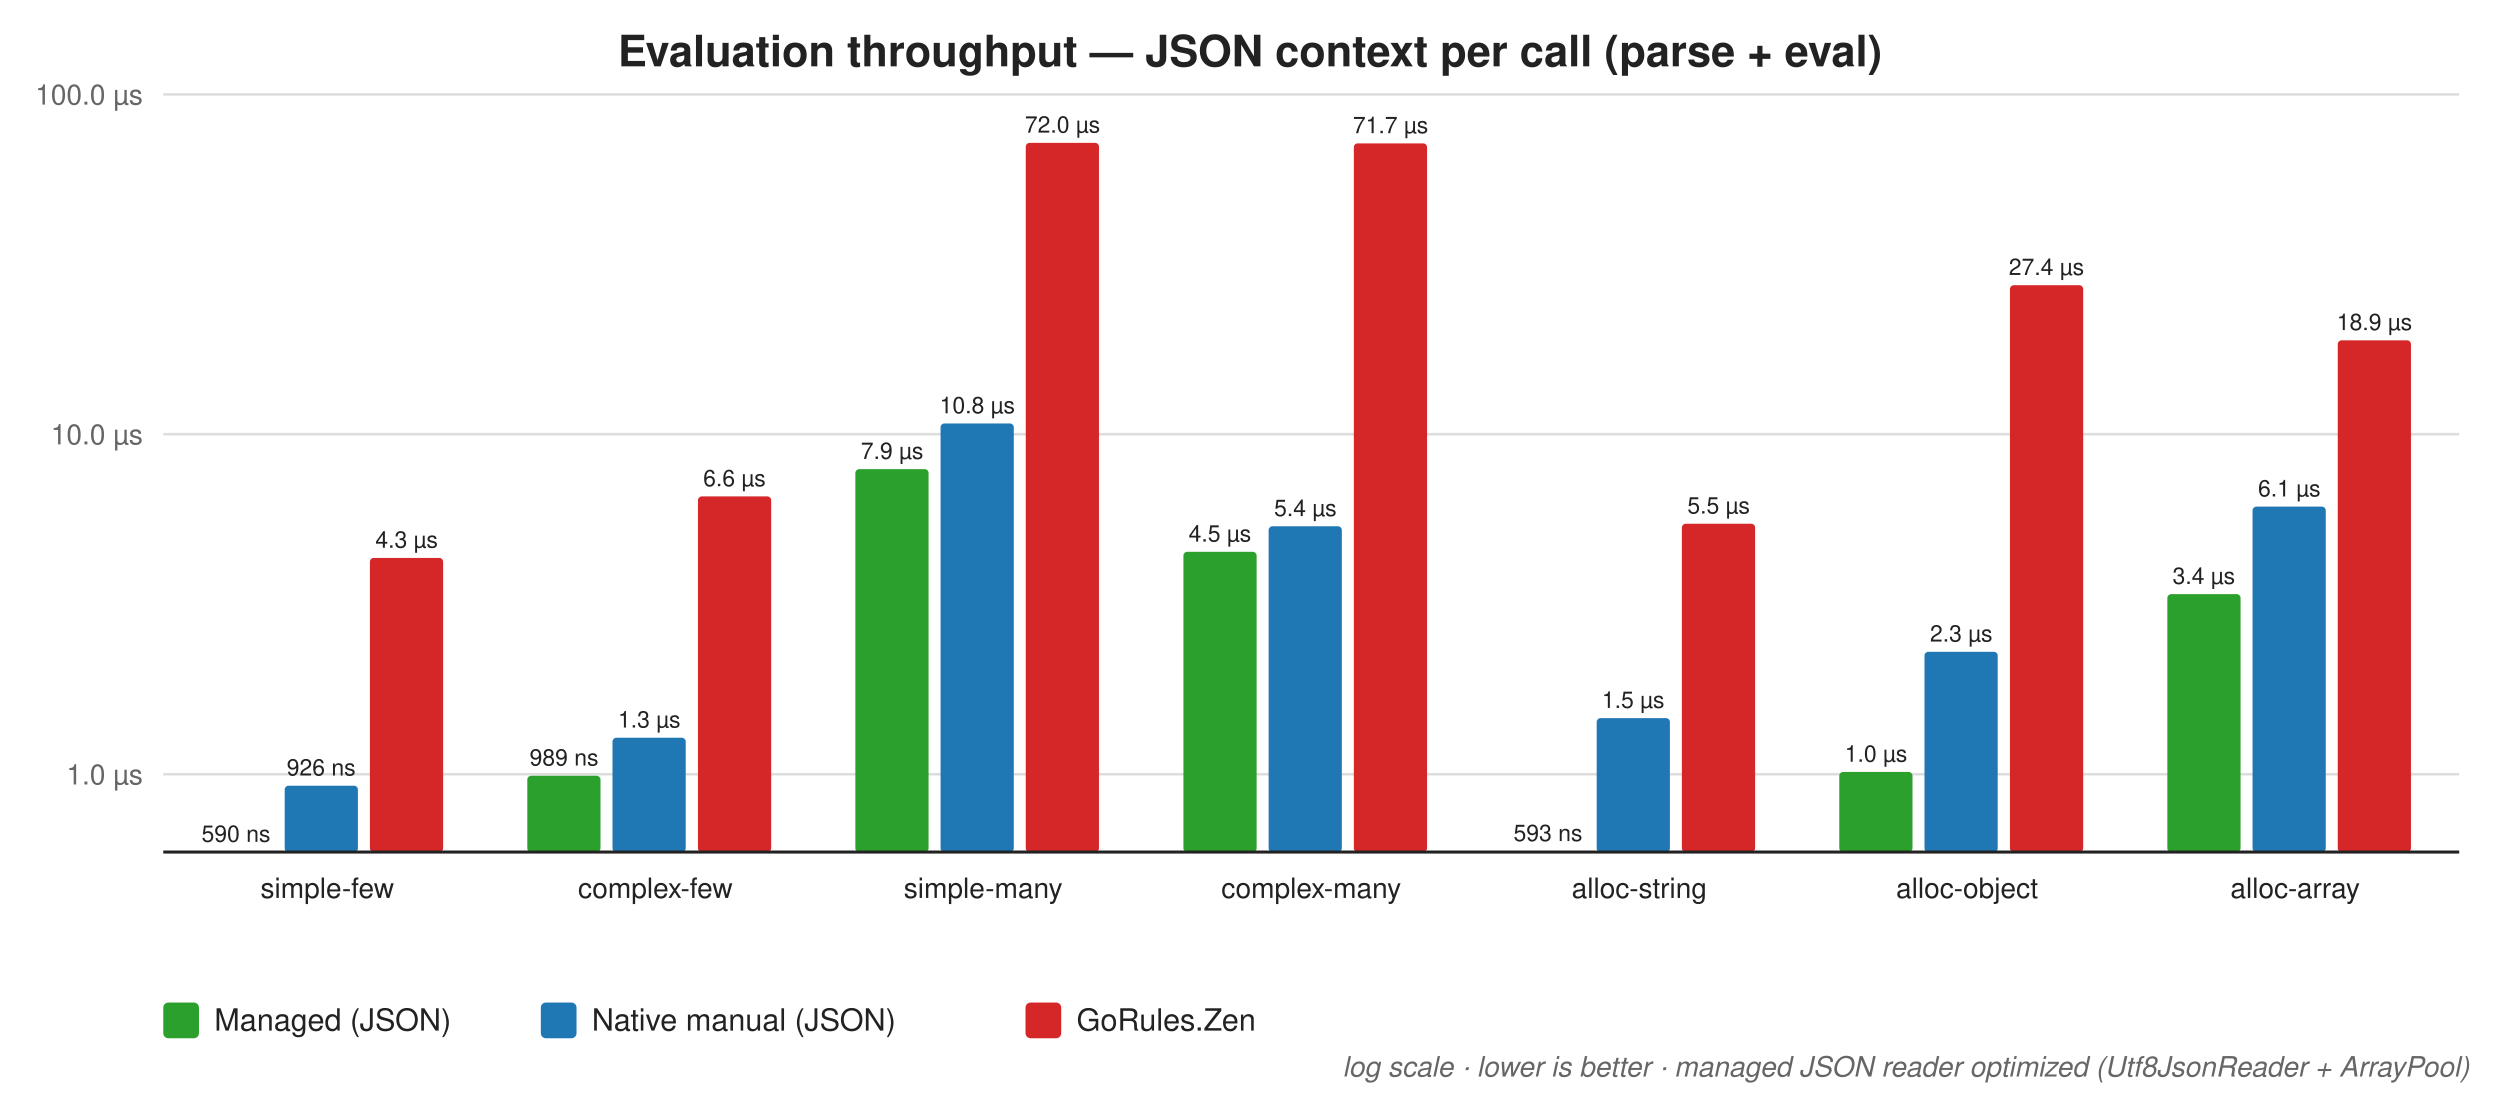
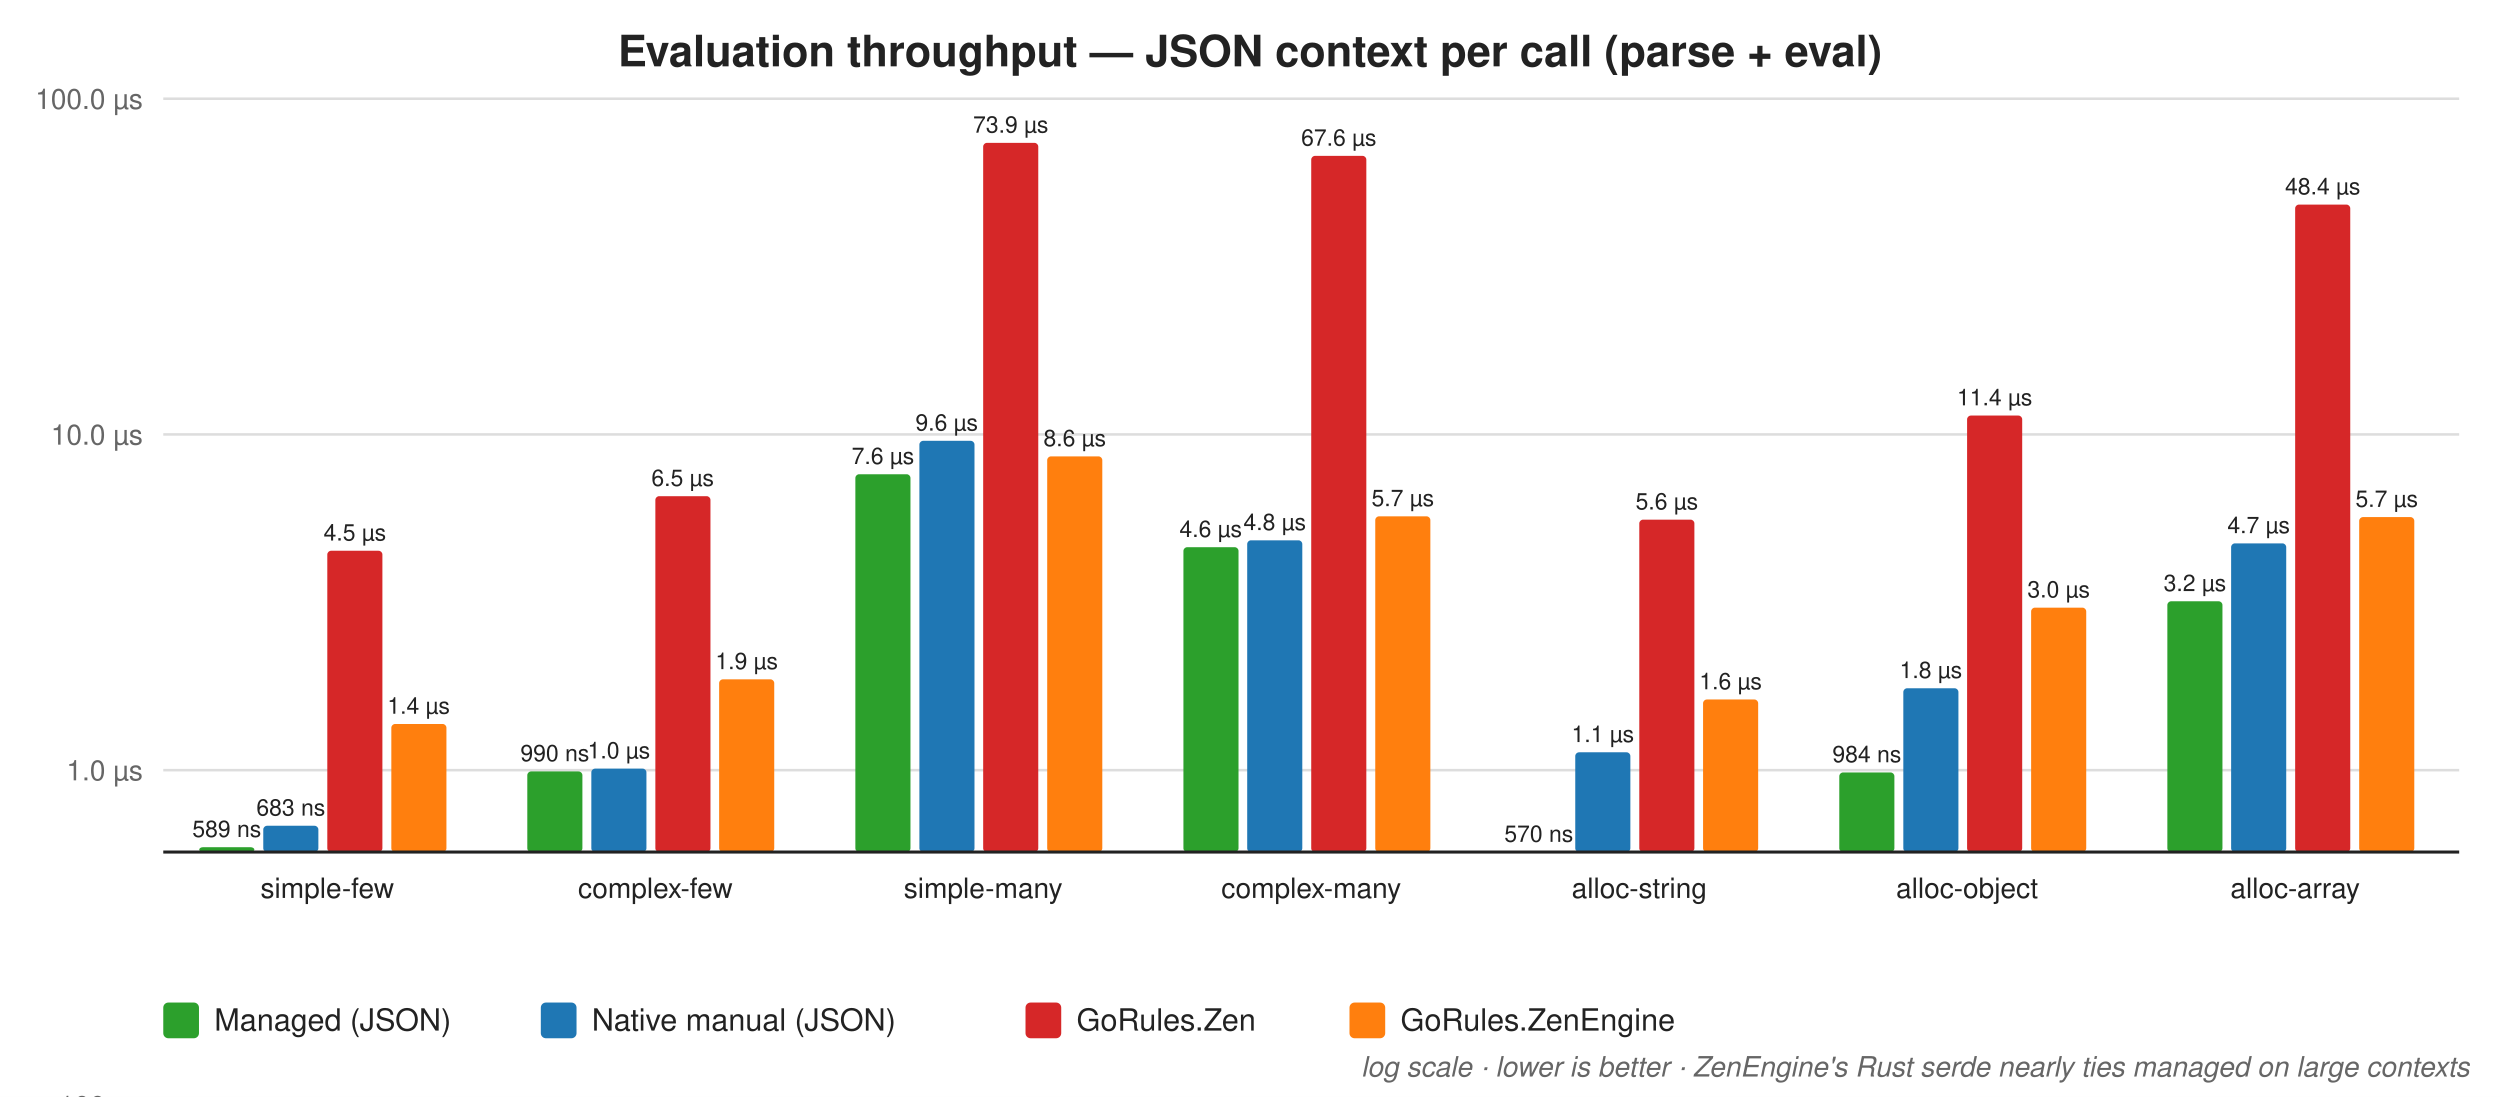
<svg xmlns="http://www.w3.org/2000/svg" width="980" height="430" viewBox="0 0 980 430" font-family="Segoe UI,Helvetica,Arial,sans-serif">
  <rect width="980" height="430" fill="#ffffff" />
  <text x="490" y="26" text-anchor="middle" font-size="17" font-weight="600" fill="#222222">Evaluation throughput — JSON context per call (parse + eval)</text>
-   <line x1="64" y1="436.8" x2="964" y2="436.8" stroke="#dddddd" stroke-width="1" />
-   <text x="56" y="440.8" text-anchor="end" font-size="11" fill="#666666">100 ns</text>
-   <line x1="64" y1="303.5" x2="964" y2="303.5" stroke="#dddddd" stroke-width="1" />
-   <text x="56" y="307.5" text-anchor="end" font-size="11" fill="#666666">1.0 µs</text>
-   <line x1="64" y1="170.2" x2="964" y2="170.2" stroke="#dddddd" stroke-width="1" />
-   <text x="56" y="174.2" text-anchor="end" font-size="11" fill="#666666">10.0 µs</text>
-   <line x1="64" y1="37.0" x2="964" y2="37.0" stroke="#dddddd" stroke-width="1" />
-   <text x="56" y="41.0" text-anchor="end" font-size="11" fill="#666666">100.0 µs</text>
-   <rect x="78.1" y="334.0" width="28.7" height="0.0" fill="#2ca02c" rx="1.5" />
-   <text x="92.5" y="330.0" text-anchor="middle" font-size="9" fill="#222222">590 ns</text>
-   <rect x="111.6" y="308.0" width="28.7" height="26.0" fill="#1f77b4" rx="1.5" />
-   <text x="125.9" y="304.0" text-anchor="middle" font-size="9" fill="#222222">926 ns</text>
-   <rect x="145.0" y="218.7" width="28.7" height="115.3" fill="#d62728" rx="1.5" />
-   <text x="159.4" y="214.7" text-anchor="middle" font-size="9" fill="#222222">4.3 µs</text>
+   <line x1="64" y1="433.5" x2="964" y2="433.5" stroke="#dddddd" stroke-width="1" />
+   <text x="56" y="437.5" text-anchor="end" font-size="11" fill="#666666">100 ns</text>
+   <line x1="64" y1="301.9" x2="964" y2="301.9" stroke="#dddddd" stroke-width="1" />
+   <text x="56" y="305.9" text-anchor="end" font-size="11" fill="#666666">1.0 µs</text>
+   <line x1="64" y1="170.3" x2="964" y2="170.3" stroke="#dddddd" stroke-width="1" />
+   <text x="56" y="174.3" text-anchor="end" font-size="11" fill="#666666">10.0 µs</text>
+   <line x1="64" y1="38.7" x2="964" y2="38.7" stroke="#dddddd" stroke-width="1" />
+   <text x="56" y="42.7" text-anchor="end" font-size="11" fill="#666666">100.0 µs</text>
+   <rect x="78.1" y="332.1" width="21.6" height="1.9" fill="#2ca02c" rx="1.5" />
+   <text x="88.9" y="328.1" text-anchor="middle" font-size="9" fill="#222222">589 ns</text>
+   <rect x="103.2" y="323.7" width="21.6" height="10.3" fill="#1f77b4" rx="1.5" />
+   <text x="114.0" y="319.7" text-anchor="middle" font-size="9" fill="#222222">683 ns</text>
+   <rect x="128.3" y="215.9" width="21.6" height="118.1" fill="#d62728" rx="1.5" />
+   <text x="139.1" y="211.9" text-anchor="middle" font-size="9" fill="#222222">4.5 µs</text>
+   <rect x="153.4" y="283.8" width="21.6" height="50.2" fill="#ff7f0e" rx="1.5" />
+   <text x="164.1" y="279.8" text-anchor="middle" font-size="9" fill="#222222">1.4 µs</text>
  <text x="128.3" y="352.0" text-anchor="middle" font-size="11" fill="#222222">simple-few</text>
-   <rect x="206.7" y="304.1" width="28.7" height="29.9" fill="#2ca02c" rx="1.5" />
-   <text x="221.1" y="300.1" text-anchor="middle" font-size="9" fill="#222222">989 ns</text>
-   <rect x="240.1" y="289.2" width="28.7" height="44.8" fill="#1f77b4" rx="1.5" />
-   <text x="254.5" y="285.2" text-anchor="middle" font-size="9" fill="#222222">1.3 µs</text>
-   <rect x="273.6" y="194.6" width="28.7" height="139.4" fill="#d62728" rx="1.5" />
-   <text x="287.9" y="190.6" text-anchor="middle" font-size="9" fill="#222222">6.6 µs</text>
+   <rect x="206.7" y="302.4" width="21.6" height="31.6" fill="#2ca02c" rx="1.5" />
+   <text x="217.5" y="298.4" text-anchor="middle" font-size="9" fill="#222222">990 ns</text>
+   <rect x="231.8" y="301.3" width="21.6" height="32.7" fill="#1f77b4" rx="1.5" />
+   <text x="242.6" y="297.3" text-anchor="middle" font-size="9" fill="#222222">1.0 µs</text>
+   <rect x="256.9" y="194.5" width="21.6" height="139.5" fill="#d62728" rx="1.5" />
+   <text x="267.6" y="190.5" text-anchor="middle" font-size="9" fill="#222222">6.5 µs</text>
+   <rect x="281.9" y="266.3" width="21.6" height="67.7" fill="#ff7f0e" rx="1.5" />
+   <text x="292.7" y="262.3" text-anchor="middle" font-size="9" fill="#222222">1.9 µs</text>
  <text x="256.9" y="352.0" text-anchor="middle" font-size="11" fill="#222222">complex-few</text>
-   <rect x="335.3" y="183.9" width="28.7" height="150.1" fill="#2ca02c" rx="1.5" />
-   <text x="349.7" y="179.9" text-anchor="middle" font-size="9" fill="#222222">7.9 µs</text>
-   <rect x="368.7" y="166.0" width="28.7" height="168.0" fill="#1f77b4" rx="1.5" />
-   <text x="383.1" y="162.0" text-anchor="middle" font-size="9" fill="#222222">10.8 µs</text>
-   <rect x="402.1" y="56.0" width="28.7" height="278.0" fill="#d62728" rx="1.5" />
-   <text x="416.5" y="52.0" text-anchor="middle" font-size="9" fill="#222222">72.0 µs</text>
+   <rect x="335.3" y="185.9" width="21.6" height="148.1" fill="#2ca02c" rx="1.5" />
+   <text x="346.1" y="181.9" text-anchor="middle" font-size="9" fill="#222222">7.6 µs</text>
+   <rect x="360.4" y="172.8" width="21.6" height="161.2" fill="#1f77b4" rx="1.5" />
+   <text x="371.1" y="168.8" text-anchor="middle" font-size="9" fill="#222222">9.6 µs</text>
+   <rect x="385.4" y="56.0" width="21.6" height="278.0" fill="#d62728" rx="1.5" />
+   <text x="396.2" y="52.0" text-anchor="middle" font-size="9" fill="#222222">73.9 µs</text>
+   <rect x="410.5" y="178.9" width="21.6" height="155.1" fill="#ff7f0e" rx="1.5" />
+   <text x="421.3" y="174.9" text-anchor="middle" font-size="9" fill="#222222">8.6 µs</text>
  <text x="385.4" y="352.0" text-anchor="middle" font-size="11" fill="#222222">simple-many</text>
-   <rect x="463.9" y="216.3" width="28.7" height="117.7" fill="#2ca02c" rx="1.5" />
-   <text x="478.2" y="212.3" text-anchor="middle" font-size="9" fill="#222222">4.5 µs</text>
-   <rect x="497.3" y="206.3" width="28.7" height="127.7" fill="#1f77b4" rx="1.5" />
-   <text x="511.7" y="202.3" text-anchor="middle" font-size="9" fill="#222222">5.4 µs</text>
-   <rect x="530.7" y="56.2" width="28.7" height="277.8" fill="#d62728" rx="1.5" />
-   <text x="545.1" y="52.2" text-anchor="middle" font-size="9" fill="#222222">71.7 µs</text>
+   <rect x="463.9" y="214.5" width="21.6" height="119.5" fill="#2ca02c" rx="1.5" />
+   <text x="474.6" y="210.5" text-anchor="middle" font-size="9" fill="#222222">4.6 µs</text>
+   <rect x="488.9" y="211.8" width="21.6" height="122.2" fill="#1f77b4" rx="1.5" />
+   <text x="499.7" y="207.8" text-anchor="middle" font-size="9" fill="#222222">4.8 µs</text>
+   <rect x="514.0" y="61.1" width="21.6" height="272.9" fill="#d62728" rx="1.5" />
+   <text x="524.8" y="57.1" text-anchor="middle" font-size="9" fill="#222222">67.6 µs</text>
+   <rect x="539.1" y="202.4" width="21.6" height="131.6" fill="#ff7f0e" rx="1.5" />
+   <text x="549.9" y="198.4" text-anchor="middle" font-size="9" fill="#222222">5.7 µs</text>
  <text x="514.0" y="352.0" text-anchor="middle" font-size="11" fill="#222222">complex-many</text>
-   <rect x="592.4" y="333.7" width="28.7" height="0.3" fill="#2ca02c" rx="1.5" />
-   <text x="606.8" y="329.7" text-anchor="middle" font-size="9" fill="#222222">593 ns</text>
-   <rect x="625.9" y="281.5" width="28.7" height="52.5" fill="#1f77b4" rx="1.5" />
-   <text x="640.2" y="277.5" text-anchor="middle" font-size="9" fill="#222222">1.5 µs</text>
-   <rect x="659.3" y="205.3" width="28.7" height="128.7" fill="#d62728" rx="1.5" />
-   <text x="673.7" y="201.3" text-anchor="middle" font-size="9" fill="#222222">5.5 µs</text>
+   <rect x="592.4" y="334.0" width="21.6" height="0.0" fill="#2ca02c" rx="1.5" />
+   <text x="603.2" y="330.0" text-anchor="middle" font-size="9" fill="#222222">570 ns</text>
+   <rect x="617.5" y="294.9" width="21.6" height="39.1" fill="#1f77b4" rx="1.5" />
+   <text x="628.3" y="290.9" text-anchor="middle" font-size="9" fill="#222222">1.1 µs</text>
+   <rect x="642.6" y="203.7" width="21.6" height="130.3" fill="#d62728" rx="1.5" />
+   <text x="653.4" y="199.7" text-anchor="middle" font-size="9" fill="#222222">5.6 µs</text>
+   <rect x="667.6" y="274.2" width="21.6" height="59.8" fill="#ff7f0e" rx="1.5" />
+   <text x="678.4" y="270.2" text-anchor="middle" font-size="9" fill="#222222">1.6 µs</text>
  <text x="642.6" y="352.0" text-anchor="middle" font-size="11" fill="#222222">alloc-string</text>
-   <rect x="721.0" y="302.6" width="28.7" height="31.4" fill="#2ca02c" rx="1.5" />
-   <text x="735.4" y="298.6" text-anchor="middle" font-size="9" fill="#222222">1.0 µs</text>
-   <rect x="754.4" y="255.5" width="28.7" height="78.5" fill="#1f77b4" rx="1.5" />
-   <text x="768.8" y="251.5" text-anchor="middle" font-size="9" fill="#222222">2.3 µs</text>
-   <rect x="787.9" y="111.8" width="28.7" height="222.2" fill="#d62728" rx="1.5" />
-   <text x="802.2" y="107.8" text-anchor="middle" font-size="9" fill="#222222">27.4 µs</text>
+   <rect x="721.0" y="302.8" width="21.6" height="31.2" fill="#2ca02c" rx="1.5" />
+   <text x="731.8" y="298.8" text-anchor="middle" font-size="9" fill="#222222">984 ns</text>
+   <rect x="746.1" y="269.8" width="21.6" height="64.2" fill="#1f77b4" rx="1.5" />
+   <text x="756.9" y="265.8" text-anchor="middle" font-size="9" fill="#222222">1.8 µs</text>
+   <rect x="771.1" y="162.9" width="21.6" height="171.1" fill="#d62728" rx="1.5" />
+   <text x="781.9" y="158.9" text-anchor="middle" font-size="9" fill="#222222">11.4 µs</text>
+   <rect x="796.2" y="238.2" width="21.6" height="95.8" fill="#ff7f0e" rx="1.5" />
+   <text x="807.0" y="234.2" text-anchor="middle" font-size="9" fill="#222222">3.0 µs</text>
  <text x="771.1" y="352.0" text-anchor="middle" font-size="11" fill="#222222">alloc-object</text>
-   <rect x="849.6" y="232.9" width="28.7" height="101.1" fill="#2ca02c" rx="1.5" />
-   <text x="863.9" y="228.9" text-anchor="middle" font-size="9" fill="#222222">3.4 µs</text>
-   <rect x="883.0" y="198.6" width="28.7" height="135.4" fill="#1f77b4" rx="1.5" />
-   <text x="897.4" y="194.6" text-anchor="middle" font-size="9" fill="#222222">6.1 µs</text>
-   <rect x="916.4" y="133.4" width="28.7" height="200.6" fill="#d62728" rx="1.5" />
-   <text x="930.8" y="129.4" text-anchor="middle" font-size="9" fill="#222222">18.9 µs</text>
+   <rect x="849.6" y="235.7" width="21.6" height="98.3" fill="#2ca02c" rx="1.5" />
+   <text x="860.4" y="231.7" text-anchor="middle" font-size="9" fill="#222222">3.2 µs</text>
+   <rect x="874.6" y="213.0" width="21.6" height="121.0" fill="#1f77b4" rx="1.5" />
+   <text x="885.4" y="209.0" text-anchor="middle" font-size="9" fill="#222222">4.7 µs</text>
+   <rect x="899.7" y="80.2" width="21.6" height="253.8" fill="#d62728" rx="1.5" />
+   <text x="910.5" y="76.2" text-anchor="middle" font-size="9" fill="#222222">48.4 µs</text>
+   <rect x="924.8" y="202.7" width="21.6" height="131.3" fill="#ff7f0e" rx="1.5" />
+   <text x="935.6" y="198.7" text-anchor="middle" font-size="9" fill="#222222">5.7 µs</text>
  <text x="899.7" y="352.0" text-anchor="middle" font-size="11" fill="#222222">alloc-array</text>
  <line x1="64" y1="334" x2="964" y2="334" stroke="#222222" stroke-width="1.2" />
  <rect x="64" y="393" width="14" height="14" fill="#2ca02c" rx="2" />
  <text x="84" y="404" font-size="12" fill="#222222">Managed (JSON)</text>
  <rect x="212" y="393" width="14" height="14" fill="#1f77b4" rx="2" />
  <text x="232" y="404" font-size="12" fill="#222222">Native manual (JSON)</text>
  <rect x="402" y="393" width="14" height="14" fill="#d62728" rx="2" />
  <text x="422" y="404" font-size="12" fill="#222222">GoRules.Zen</text>
-   <text x="968" y="422" text-anchor="end" font-size="11" font-style="italic" fill="#666666">log scale · lower is better · managed JSON reader optimized (Utf8JsonReader + ArrayPool)</text>
+   <rect x="529" y="393" width="14" height="14" fill="#ff7f0e" rx="2" />
+   <text x="549" y="404" font-size="12" fill="#222222">GoRules.ZenEngine</text>
+   <text x="968" y="422" text-anchor="end" font-size="11" font-style="italic" fill="#666666">log scale · lower is better · ZenEngine's Rust serde nearly ties managed on large contexts</text>
</svg>
